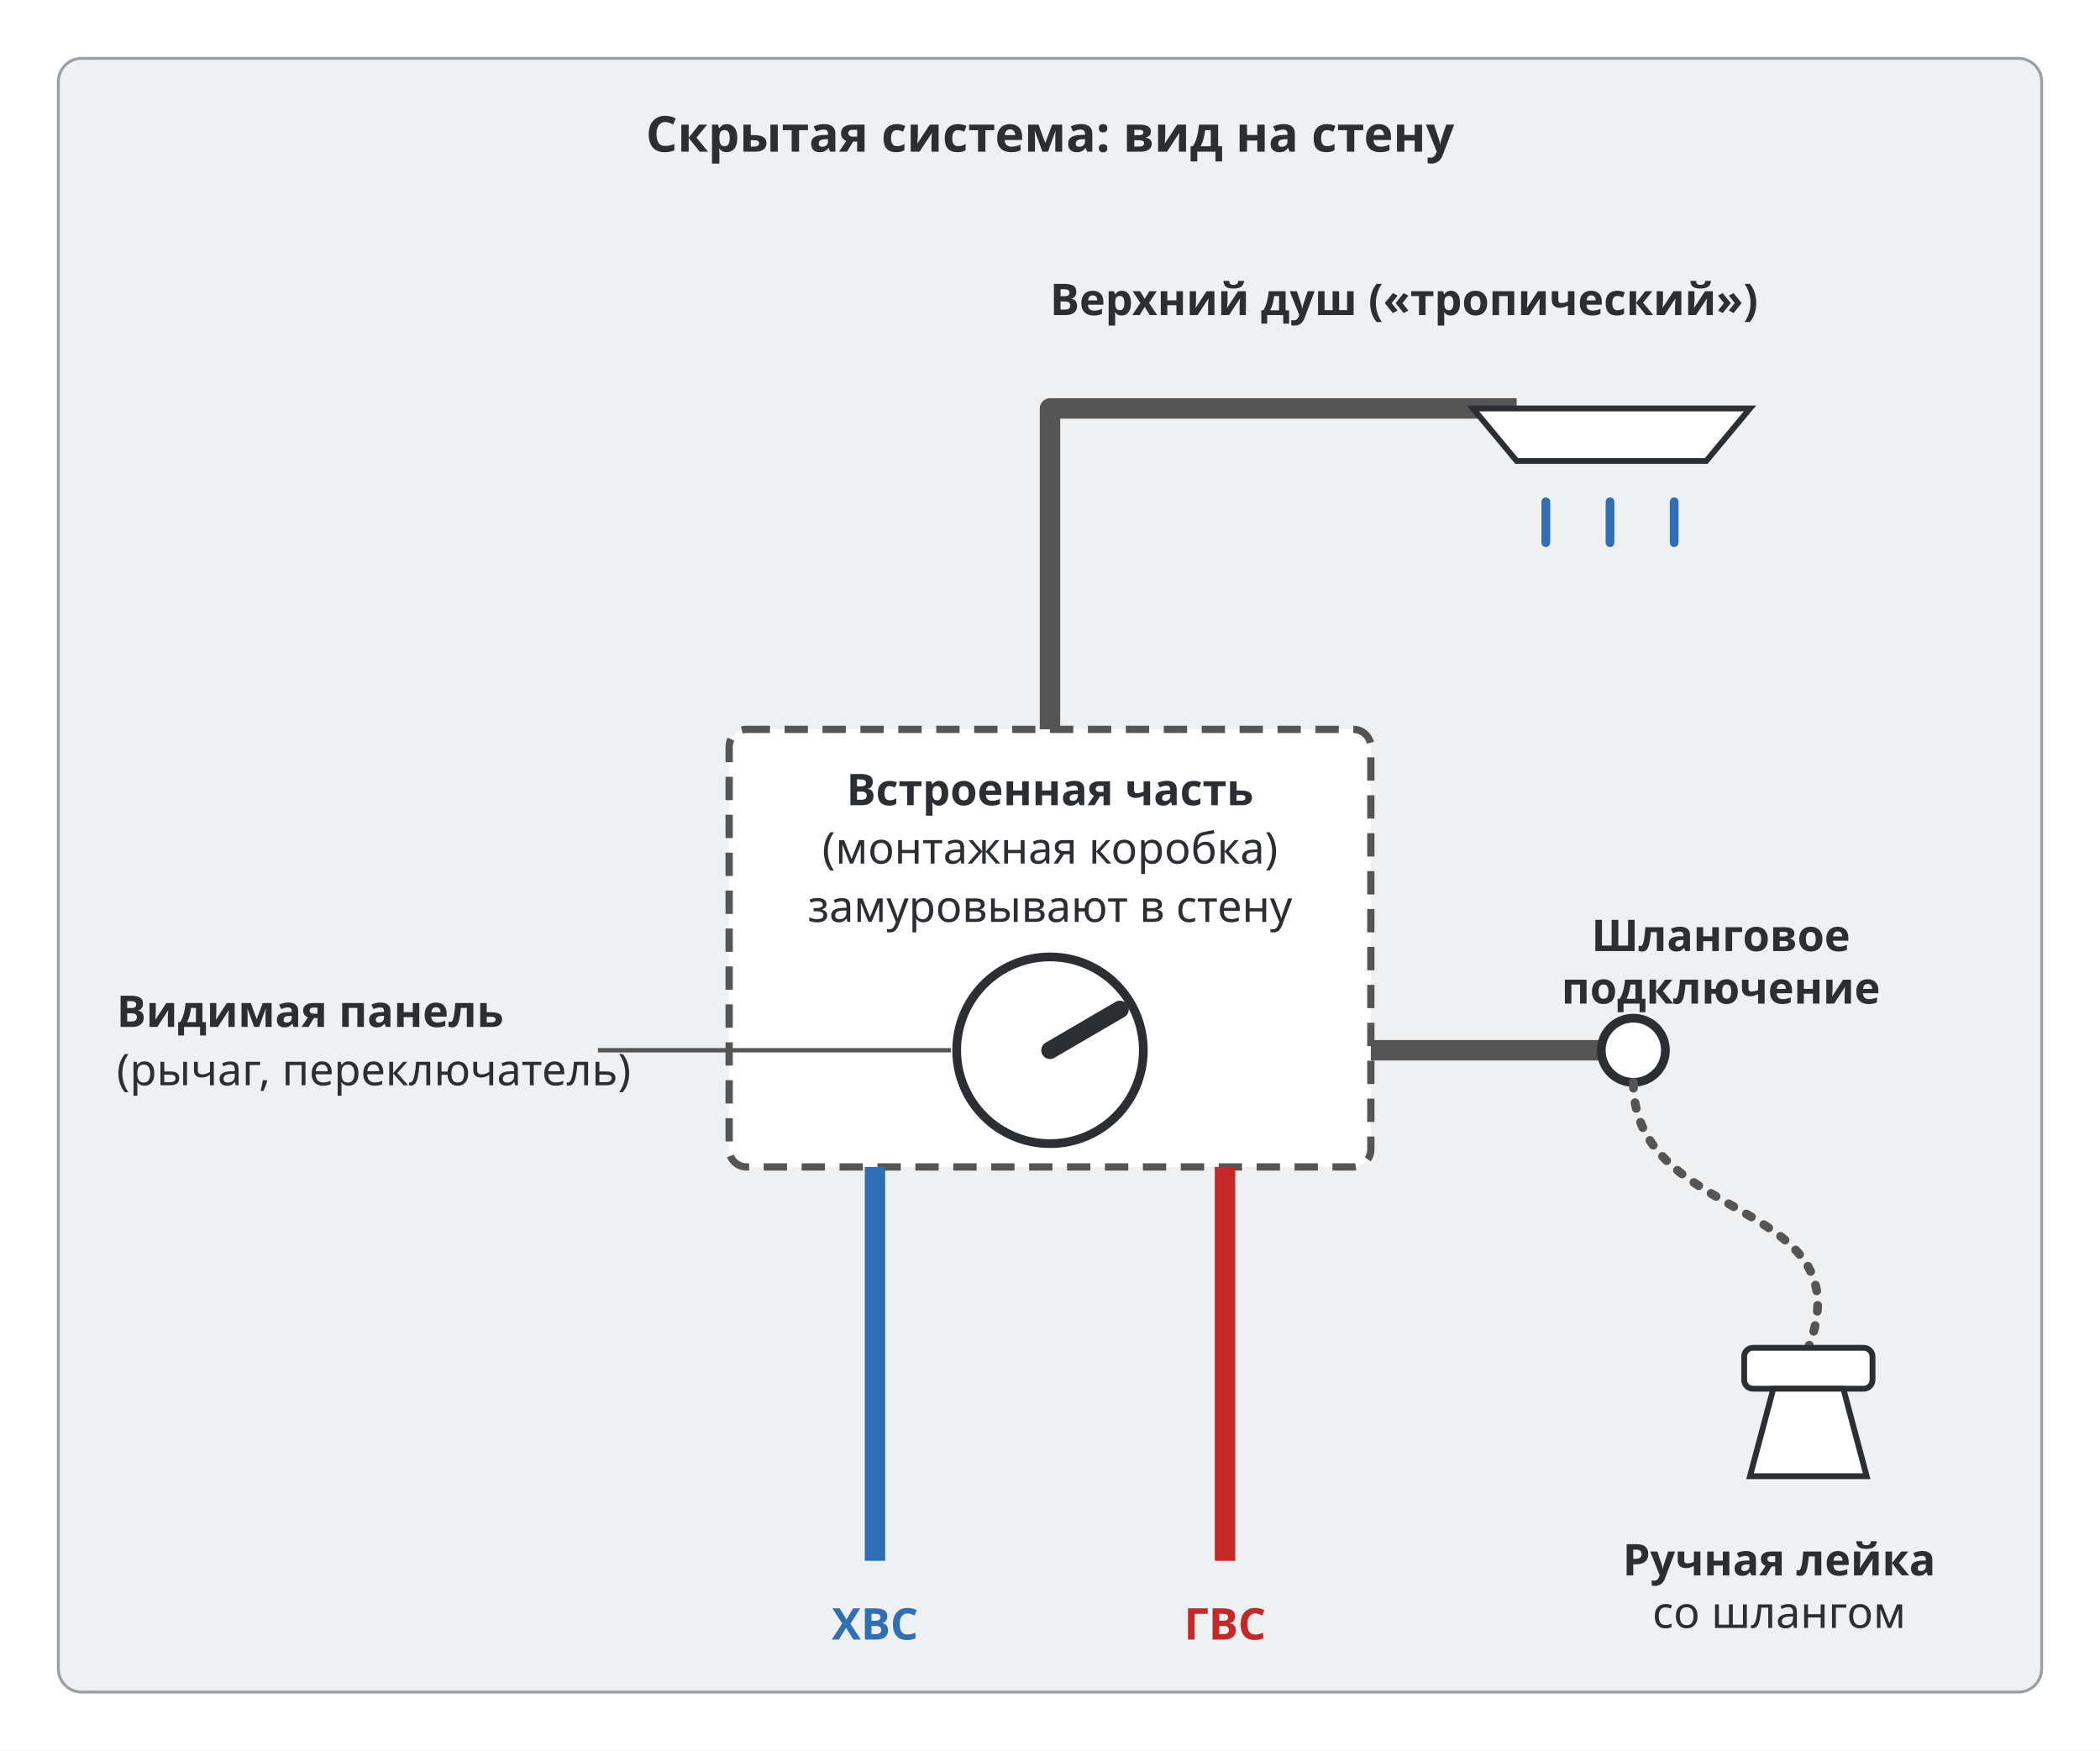
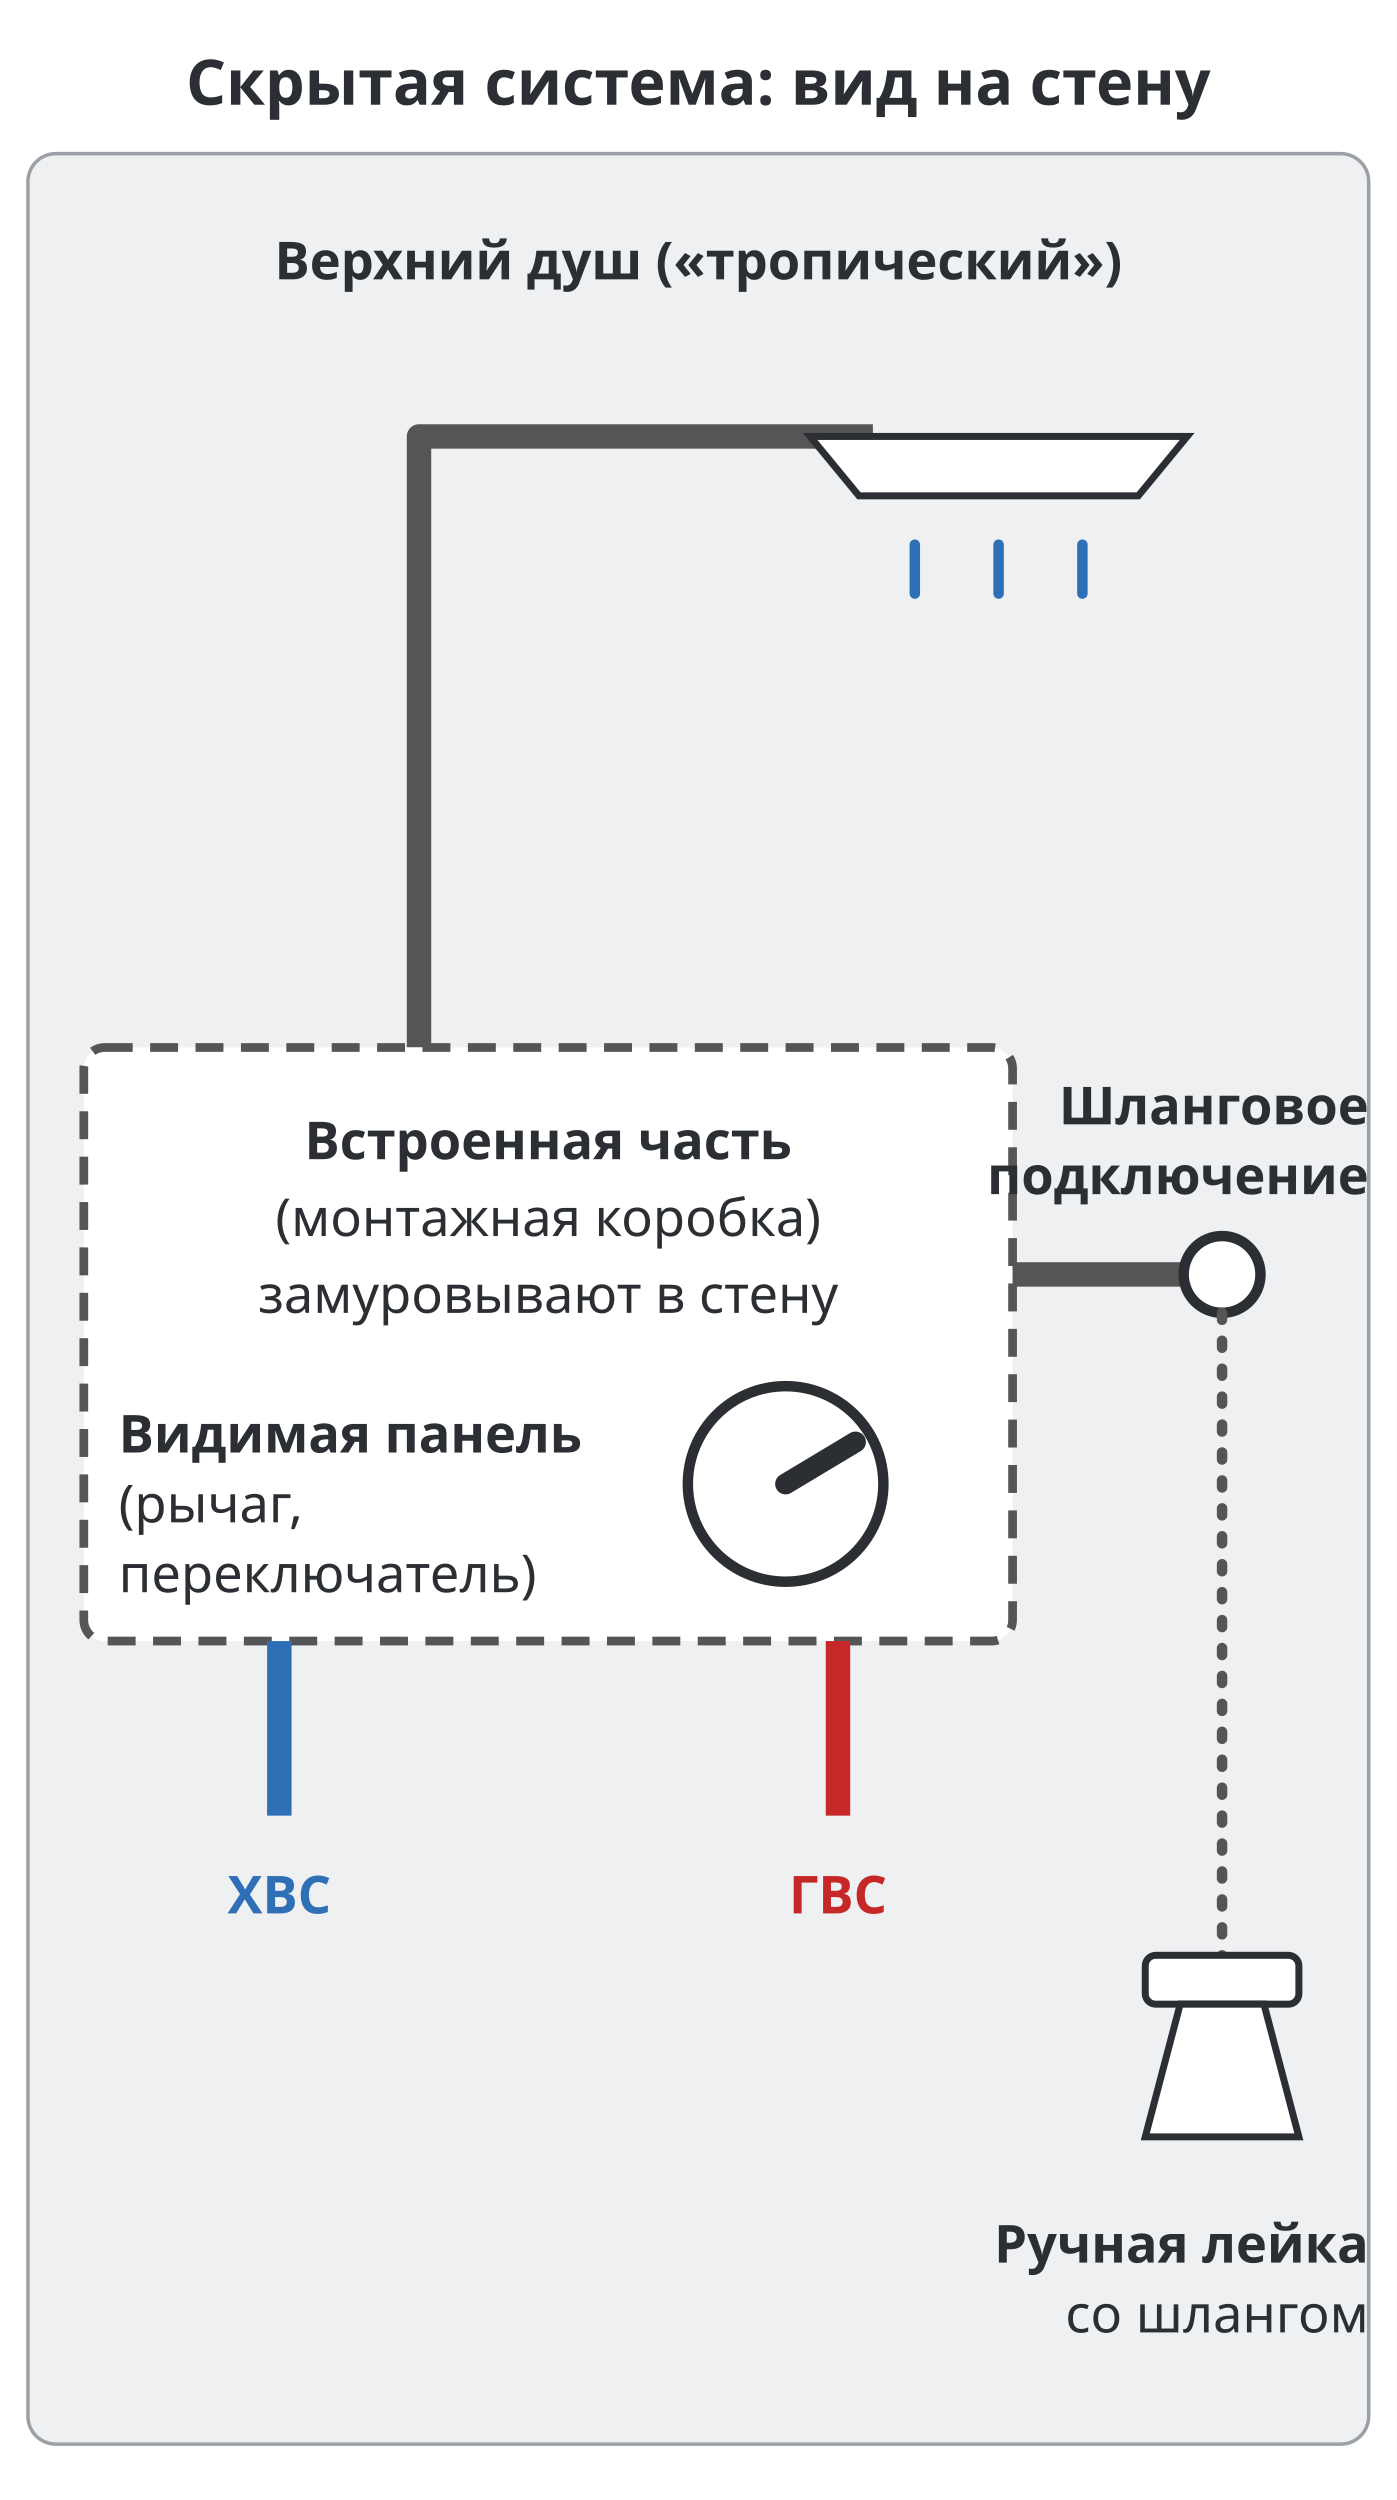
- <svg xmlns="http://www.w3.org/2000/svg" viewBox="0 0 720 600" role="img" aria-label="Устройство скрытой душевой системы" font-family="system-ui, sans-serif" font-size="15" fill="#2b2f33">
-   <rect width="720" height="600" fill="#fff" />
-   <rect x="20" y="20" width="680" height="560" rx="8" fill="#eef0f2" stroke="#9aa0a6" />
-   <text x="360" y="52" text-anchor="middle" font-size="17" font-weight="600">Скрытая система: вид на стену</text>
-   <path d="M360 250 V140 H520" fill="none" stroke="#555" stroke-width="7" stroke-linejoin="round" />
-   <path d="M505 140 H600 L585 158 H520 Z" fill="#fff" stroke="#2b2f33" stroke-width="2" />
-   <path d="M530 172 v14 M552 172 v14 M574 172 v14" stroke="#2f6fb5" stroke-width="3" stroke-linecap="round" />
-   <text x="360" y="108" font-weight="600">Верхний душ («тропический»)</text>
-   <rect x="250" y="250" width="220" height="150" rx="6" fill="#fff" stroke="#555" stroke-width="2.5" stroke-dasharray="8 5" />
-   <text x="360" y="276" text-anchor="middle" font-weight="600">Встроенная часть</text>
-   <text x="360" y="296" text-anchor="middle">(монтажная коробка)</text>
-   <text x="360" y="316" text-anchor="middle">замуровывают в стену</text>
-   <path d="M300 400 V535" stroke="#2f6fb5" stroke-width="7" />
-   <path d="M420 400 V535" stroke="#c62828" stroke-width="7" />
-   <text x="300" y="562" text-anchor="middle" font-weight="600" fill="#2f6fb5">ХВС</text>
-   <text x="420" y="562" text-anchor="middle" font-weight="600" fill="#c62828">ГВС</text>
-   <circle cx="360" cy="360" r="32" fill="#fff" stroke="#2b2f33" stroke-width="3" />
-   <path d="M360 360 L384 346" stroke="#2b2f33" stroke-width="6" stroke-linecap="round" />
-   <path d="M205 360 H326" stroke="#555" stroke-width="1.5" />
-   <text x="40" y="352" font-weight="600">Видимая панель</text>
-   <text x="40" y="372">(рычаг, переключатель)</text>
-   <path d="M470 360 H560" stroke="#555" stroke-width="7" />
-   <circle cx="560" cy="360" r="11" fill="#fff" stroke="#2b2f33" stroke-width="3" />
-   <text x="590" y="326" text-anchor="middle" font-weight="600">Шланговое</text>
-   <text x="590" y="344" text-anchor="middle" font-weight="600">подключение</text>
-   <path d="M560 371 C560 420 640 410 620 462" fill="none" stroke="#555" stroke-width="3" stroke-dasharray="2 5" stroke-linecap="round" />
-   <rect x="598" y="462" width="44" height="14" rx="3" fill="#fff" stroke="#2b2f33" stroke-width="2" />
-   <path d="M608 476 L632 476 L640 506 L600 506 Z" fill="#fff" stroke="#2b2f33" stroke-width="2" />
-   <text x="610" y="540" text-anchor="middle" font-weight="600">Ручная лейка</text>
-   <text x="610" y="558" text-anchor="middle">со шлангом</text>
+ <svg xmlns="http://www.w3.org/2000/svg" viewBox="0 0 400 716" role="img" aria-label="Устройство скрытой душевой системы" font-family="system-ui, sans-serif" font-size="15" fill="#2b2f33">
+   <rect width="400" height="716" fill="#fff" />
+   <rect x="8" y="44" width="384" height="656" rx="8" fill="#eef0f2" stroke="#9aa0a6" />
+   <text x="200" y="30" text-anchor="middle" font-size="18" font-weight="600">Скрытая система: вид на стену</text>
+   <text x="200" y="80" text-anchor="middle" font-weight="600">Верхний душ («тропический»)</text>
+   <path d="M120 300 V125 H250" fill="none" stroke="#555" stroke-width="7" stroke-linejoin="round" />
+   <path d="M232 125 H340 L326 142 H246 Z" fill="#fff" stroke="#2b2f33" stroke-width="2" />
+   <path d="M262 156 v14 M286 156 v14 M310 156 v14" stroke="#2f6fb5" stroke-width="3" stroke-linecap="round" />
+   <rect x="24" y="300" width="266" height="170" rx="6" fill="#fff" stroke="#555" stroke-width="2.5" stroke-dasharray="8 5" />
+   <text x="157" y="332" text-anchor="middle" font-weight="600">Встроенная часть</text>
+   <text x="157" y="354" text-anchor="middle">(монтажная коробка)</text>
+   <text x="157" y="376" text-anchor="middle">замуровывают в стену</text>
+   <circle cx="225" cy="425" r="28" fill="#fff" stroke="#2b2f33" stroke-width="3" />
+   <path d="M225 425 L245 413" stroke="#2b2f33" stroke-width="6" stroke-linecap="round" />
+   <text x="34" y="416" font-weight="600">Видимая панель</text>
+   <text x="34" y="436">(рычаг,</text>
+   <text x="34" y="456">переключатель)</text>
+   <path d="M80 470 V520" stroke="#2f6fb5" stroke-width="7" />
+   <path d="M240 470 V520" stroke="#c62828" stroke-width="7" />
+   <text x="80" y="548" text-anchor="middle" font-weight="600" fill="#2f6fb5">ХВС</text>
+   <text x="240" y="548" text-anchor="middle" font-weight="600" fill="#c62828">ГВС</text>
+   <path d="M290 365 H350" stroke="#555" stroke-width="7" />
+   <circle cx="350" cy="365" r="11" fill="#fff" stroke="#2b2f33" stroke-width="3" />
+   <text x="392" y="322" text-anchor="end" font-weight="600">Шланговое</text>
+   <text x="392" y="342" text-anchor="end" font-weight="600">подключение</text>
+   <path d="M350 376 V560" fill="none" stroke="#555" stroke-width="3" stroke-dasharray="2 6" stroke-linecap="round" />
+   <rect x="328" y="560" width="44" height="14" rx="3" fill="#fff" stroke="#2b2f33" stroke-width="2" />
+   <path d="M338 574 L362 574 L372 612 L328 612 Z" fill="#fff" stroke="#2b2f33" stroke-width="2" />
+   <text x="392" y="648" text-anchor="end" font-weight="600">Ручная лейка</text>
+   <text x="392" y="668" text-anchor="end">со шлангом</text>
</svg>
